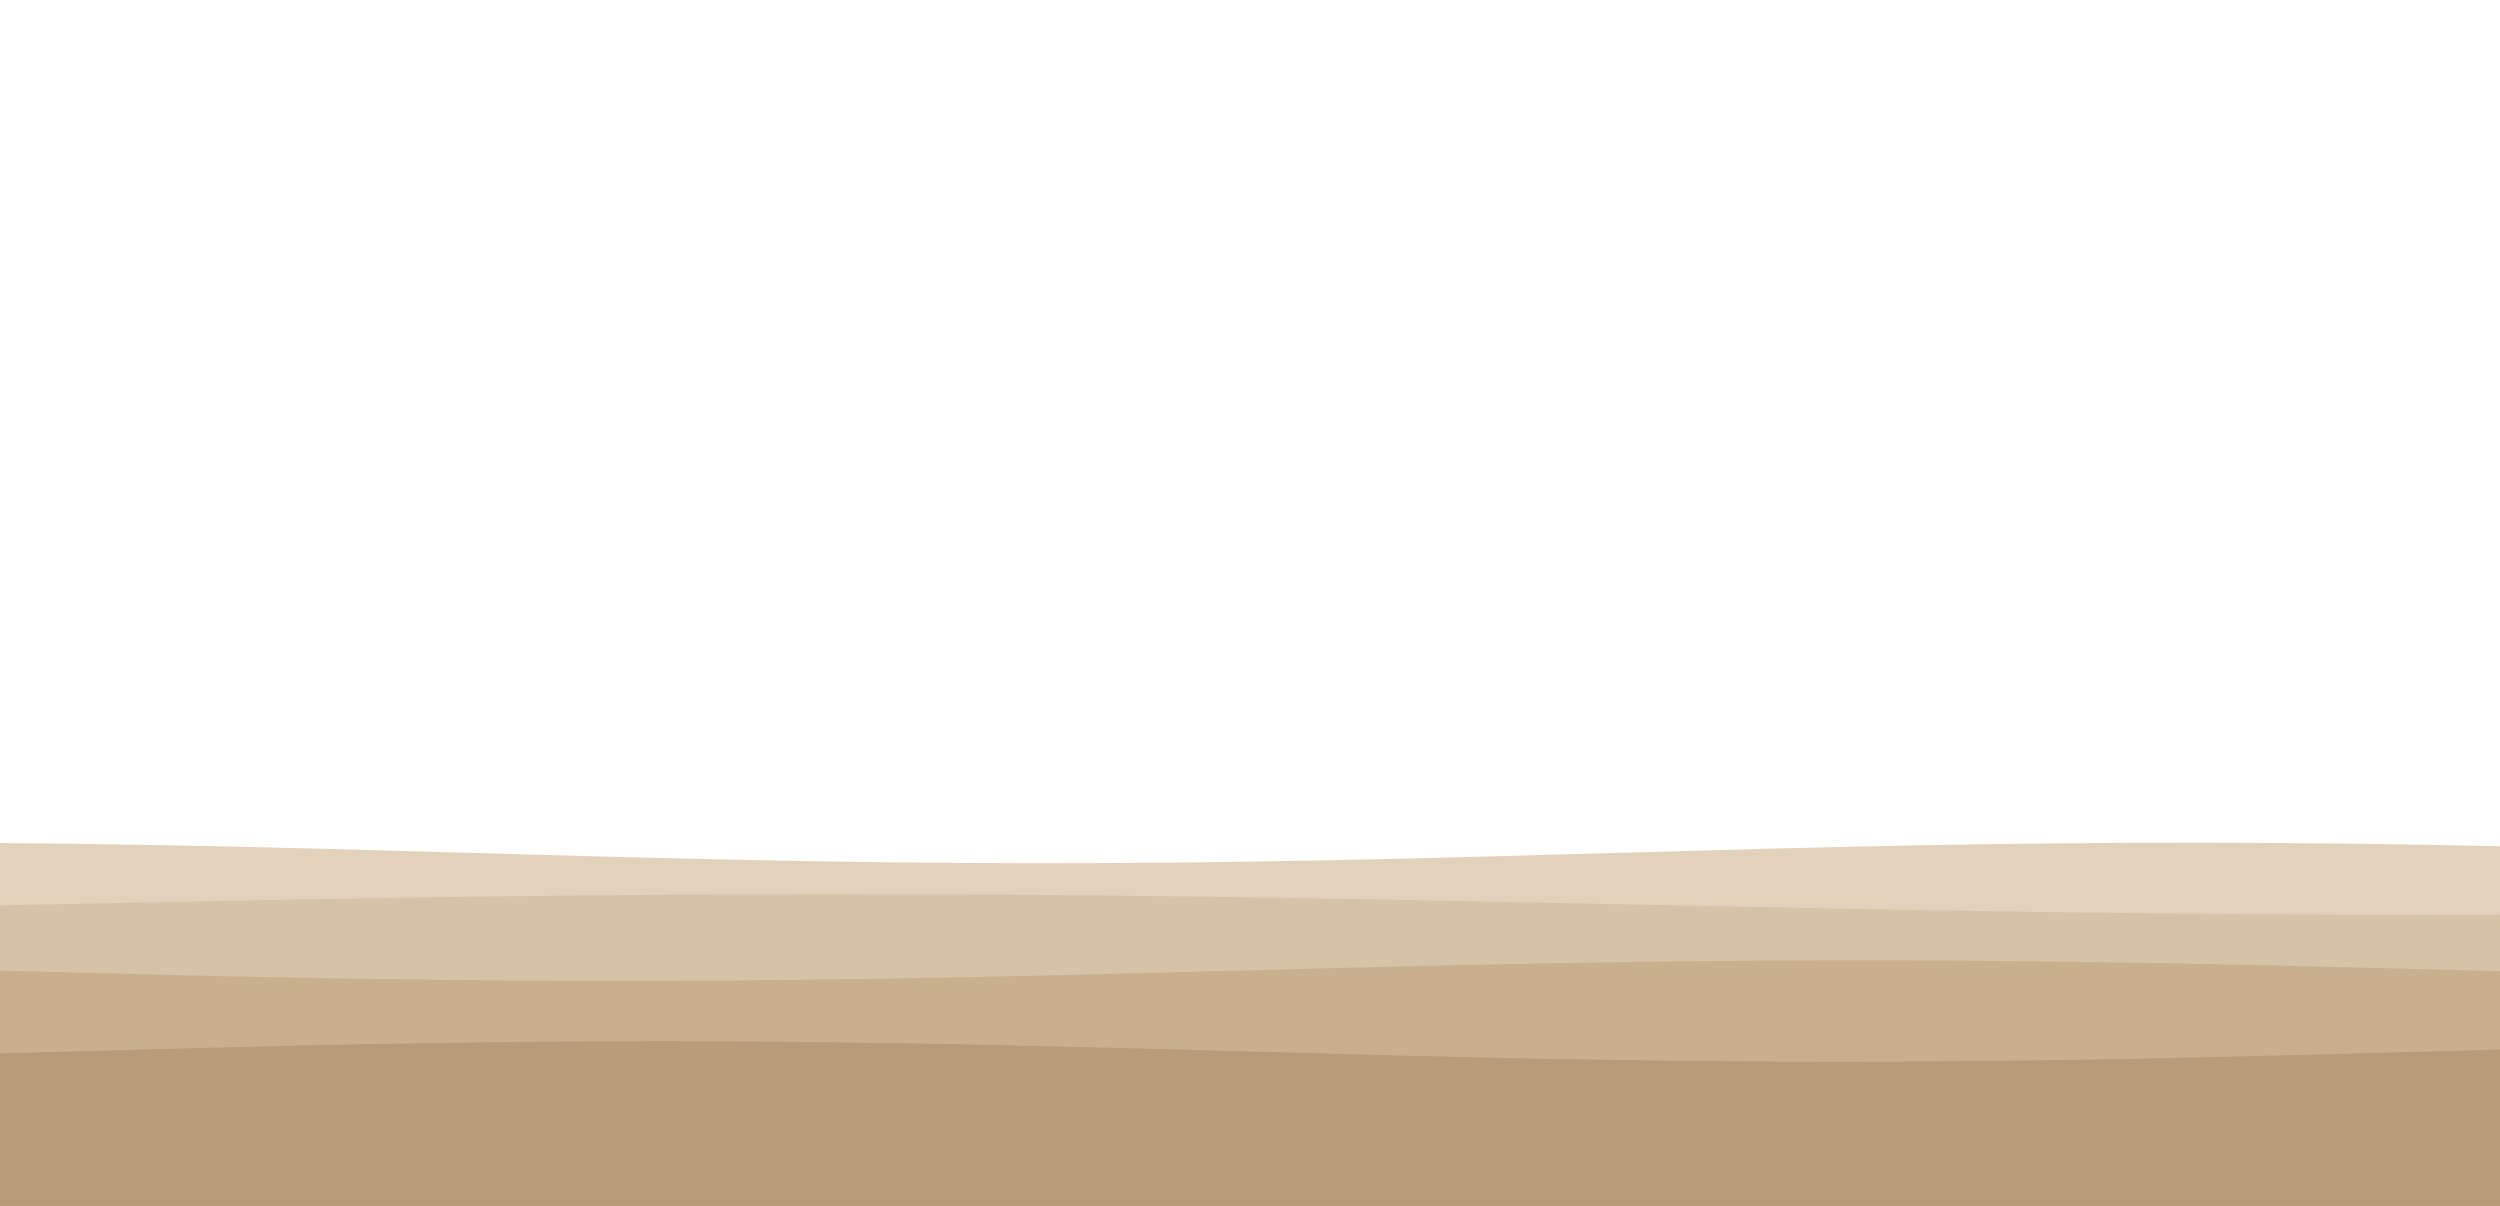
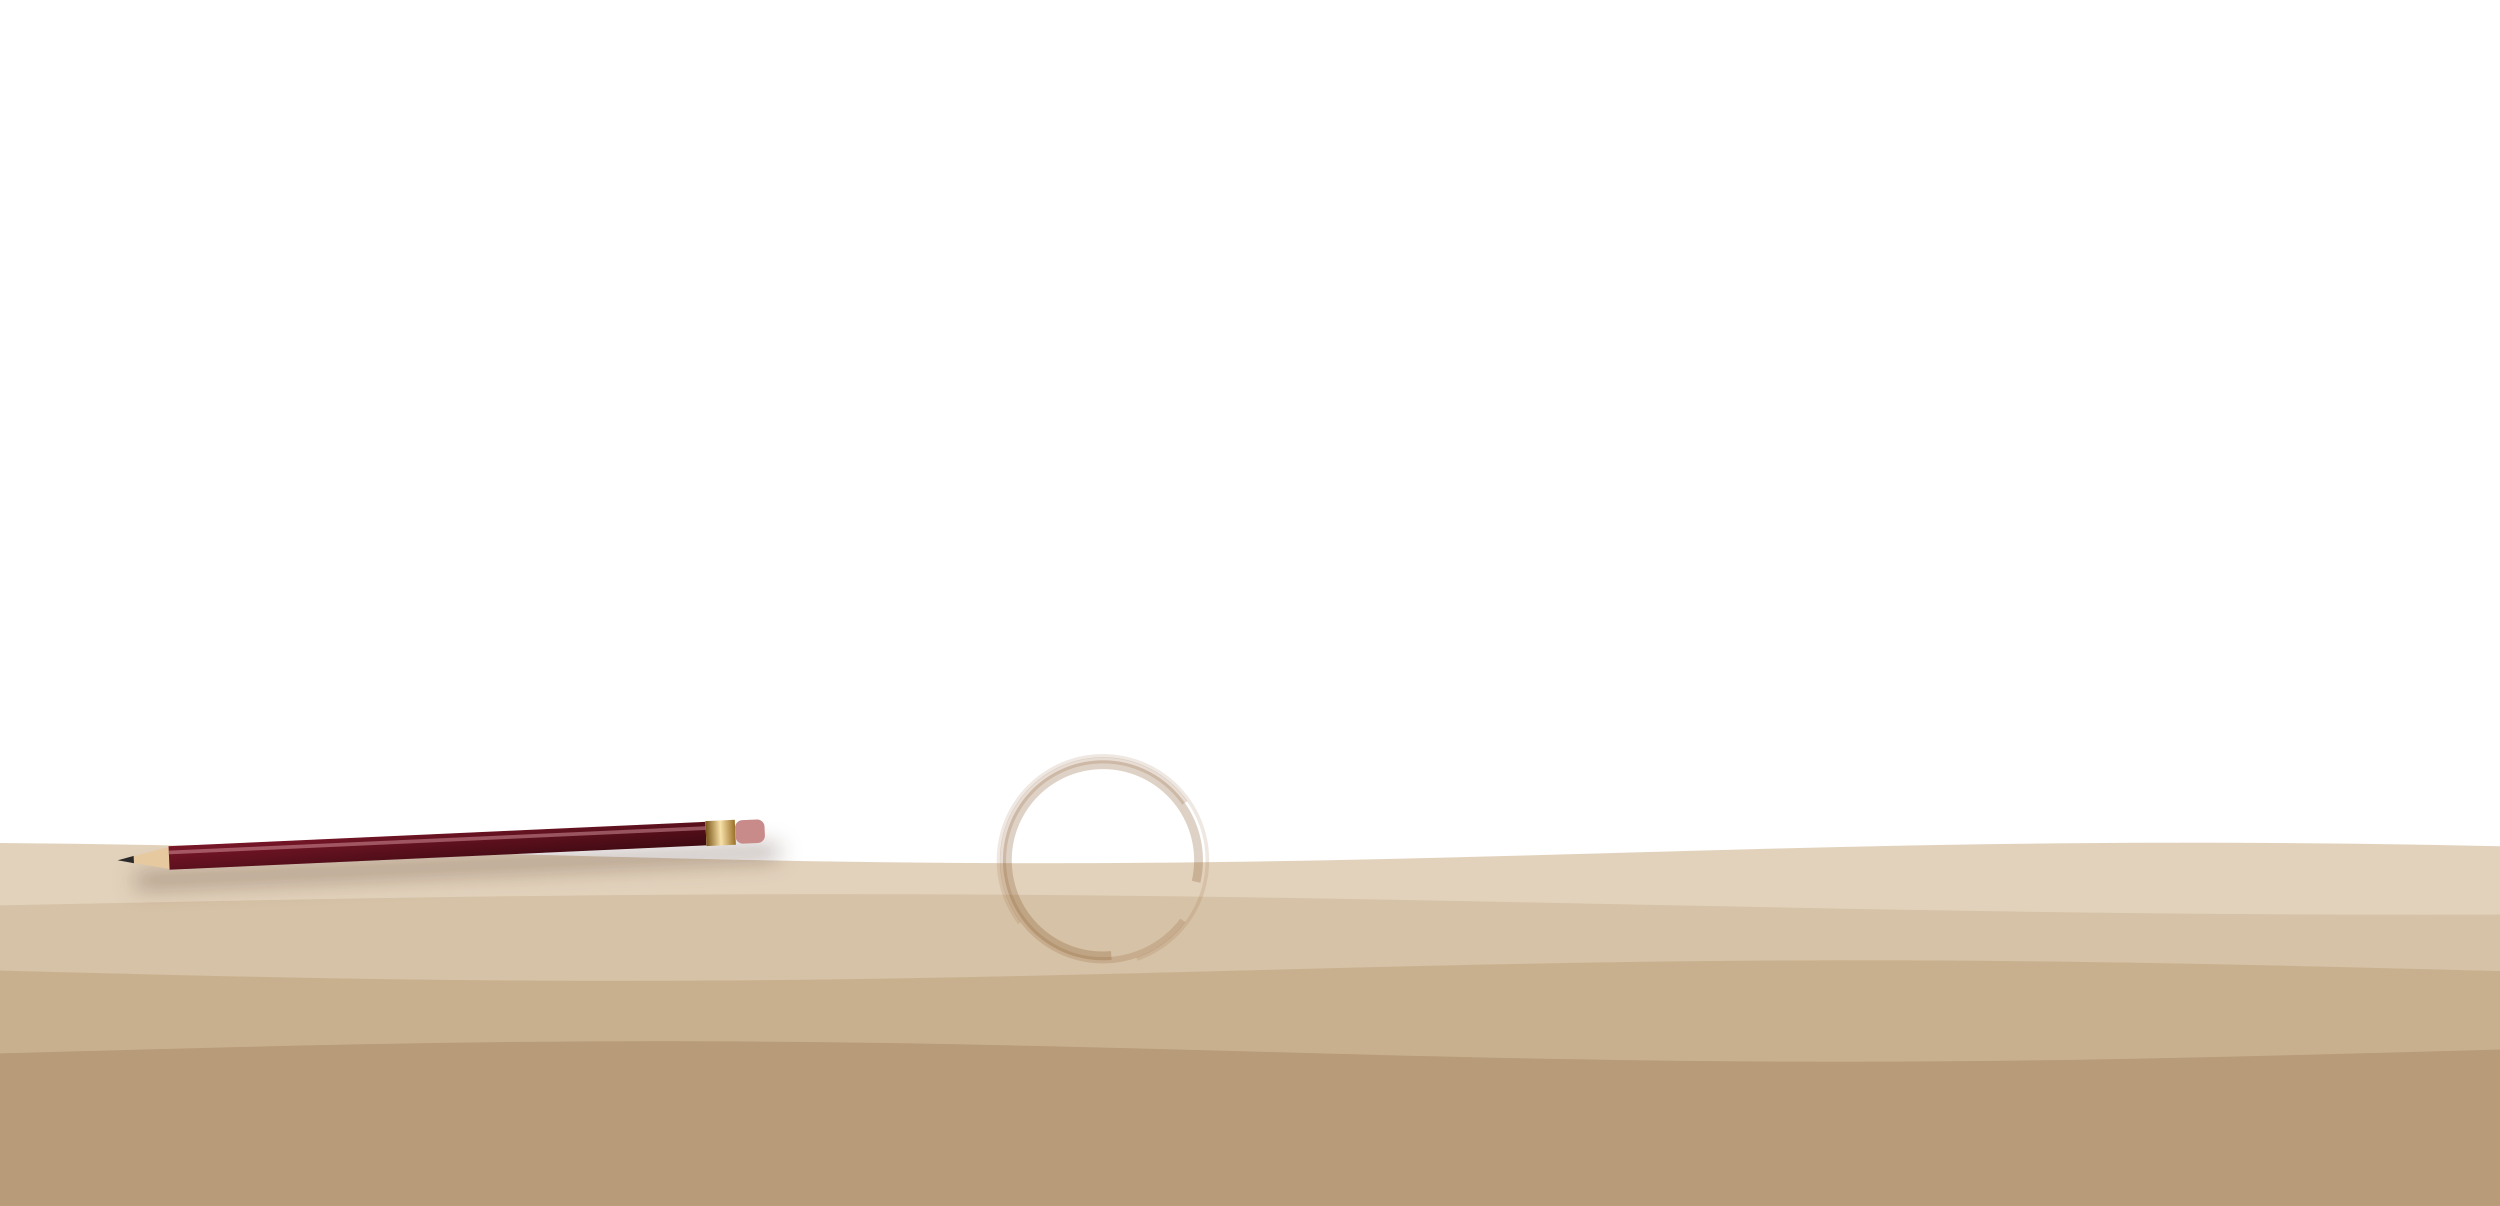
<svg xmlns="http://www.w3.org/2000/svg" viewBox="0 0 340 164" preserveAspectRatio="xMaxYMax slice">
  <defs>
    <filter id="b1" x="-60%" y="-60%" width="220%" height="220%">
      <feGaussianBlur stdDeviation="0.6" />
    </filter>
    <filter id="b2" x="-60%" y="-60%" width="220%" height="220%">
      <feGaussianBlur stdDeviation="1.4" />
    </filter>
    <filter id="b3" x="-60%" y="-60%" width="220%" height="220%">
      <feGaussianBlur stdDeviation="3" />
    </filter>
    <filter id="b6" x="-60%" y="-60%" width="220%" height="220%">
      <feGaussianBlur stdDeviation="6" />
    </filter>
    <filter id="b12" x="-60%" y="-60%" width="220%" height="220%">
      <feGaussianBlur stdDeviation="12" />
    </filter>
    <linearGradient id="pg" x1="0" y1="0" x2="1" y2="1">
      <stop offset="0" stop-color="#FFFCF6" />
      <stop offset="1" stop-color="#EFE3CF" />
    </linearGradient>
    <linearGradient id="mcov" x1="0" y1="0" x2="1" y2="1">
      <stop offset="0" stop-color="#7A1628" />
      <stop offset="1" stop-color="#3E0A12" />
    </linearGradient>
    <linearGradient id="glass" x1="0" y1="0" x2="1" y2="0">
      <stop offset="0" stop-color="#2A060C" />
      <stop offset=".3" stop-color="#7A1E2E" />
      <stop offset=".42" stop-color="#E7A8B2" />
      <stop offset=".55" stop-color="#6E1424" />
      <stop offset="1" stop-color="#1E0408" />
    </linearGradient>
    <linearGradient id="barrel" x1="0" y1="0" x2="1" y2="0">
      <stop offset="0" stop-color="#22050A" />
      <stop offset=".4" stop-color="#C25A68" />
      <stop offset=".55" stop-color="#6E1424" />
      <stop offset="1" stop-color="#22050A" />
    </linearGradient>
    <linearGradient id="gold" x1="0" y1="0" x2="1" y2="0">
      <stop offset="0" stop-color="#7A5518" />
      <stop offset=".5" stop-color="#F7E1A8" />
      <stop offset="1" stop-color="#9A7028" />
    </linearGradient>
    <linearGradient id="fade" x1="0" y1="0" x2="1" y2="0">
-       <stop offset=".2" stop-color="#fff" stop-opacity="0" />
+       <stop offset="0" stop-color="#fff" stop-opacity=".28" />
      <stop offset=".85" stop-color="#fff" />
    </linearGradient>
    <mask id="right">
      <rect width="340" height="164" fill="url(#fade)" />
    </mask>
  </defs>
  <polygon points="0,200 0,114.65 10,114.75 20,114.91 30,115.1 40,115.34 50,115.6 60,115.88 70,116.16 80,116.44 90,116.69 100,116.92 110,117.12 120,117.26 130,117.36 140,117.4 150,117.38 160,117.31 170,117.18 180,117.01 190,116.79 200,116.54 210,116.27 220,115.99 230,115.71 240,115.44 250,115.2 260,114.98 270,114.81 280,114.69 290,114.62 300,114.6 310,114.65 320,114.74 330,114.89 340,115.09 350,115.32 340,200" fill="#E2D2BC" />
  <polygon points="0,200 0,123.13 10,122.93 20,122.73 30,122.53 40,122.34 50,122.17 60,122.01 70,121.88 80,121.77 90,121.69 100,121.63 110,121.6 120,121.61 130,121.64 140,121.7 150,121.79 160,121.9 170,122.04 180,122.2 190,122.38 200,122.57 210,122.77 220,122.97 230,123.17 240,123.37 250,123.57 260,123.75 270,123.91 280,124.06 290,124.18 300,124.28 310,124.35 320,124.39 330,124.4 340,124.38 350,124.33 340,200" fill="#D6C2A6" />
  <polygon points="0,200 0,132 10,132.26 20,132.51 30,132.75 40,132.95 50,133.13 60,133.26 70,133.35 80,133.4 90,133.39 100,133.34 110,133.24 120,133.1 130,132.92 140,132.71 150,132.47 160,132.22 170,131.96 180,131.7 190,131.45 200,131.22 210,131.02 220,130.85 230,130.72 240,130.64 250,130.6 260,130.61 270,130.67 280,130.78 290,130.92 300,131.11 310,131.32 320,131.56 330,131.81 340,132.07 350,132.33 340,200" fill="#C8B08F" />
  <polygon points="0,200 0,143.26 10,142.99 20,142.72 30,142.46 40,142.21 50,142 60,141.83 70,141.7 80,141.63 90,141.6 100,141.63 110,141.71 120,141.84 130,142.01 140,142.23 150,142.47 160,142.73 170,143 180,143.27 190,143.54 200,143.78 210,143.99 220,144.16 230,144.29 240,144.37 250,144.4 260,144.37 270,144.29 280,144.17 290,143.99 300,143.78 310,143.54 320,143.28 330,143.01 340,142.73 350,142.47 340,200" fill="#B89B78" />
+   <circle cx="150" cy="117" r="13" fill="none" stroke="#8A5A2E" stroke-width="1.20" stroke-dasharray="65.35 16.34" transform="rotate(85 150 117)" opacity="0.28" />
+   <circle cx="150" cy="117" r="13.6" fill="none" stroke="#8A5A2E" stroke-width="0.85" stroke-dasharray="68.36 17.09" transform="rotate(37 150 117)" opacity="0.21" />
+   <circle cx="150" cy="117" r="14.2" fill="none" stroke="#8A5A2E" stroke-width="0.50" stroke-dasharray="71.38 17.84" transform="rotate(143 150 117)" opacity="0.14" />
+   <g transform="translate(16 117) rotate(-2.6)">
+     <rect x="2" y="1.4" width="88.09" height="3" rx="1.4" fill="#3A1E10" opacity=".25" filter="url(#b2)" />
+     <path d="M0 0L7 -1.5V1.5Z" fill="#E7C9A0" />
+     <path d="M0 0L2.2 -.5V.5Z" fill="#2A2A2A" />
+     <rect x="7" y="-1.6" width="73.09" height="3.2" fill="url(#mcov)" />
+     <rect x="7" y="-1" width="73.09" height=".5" fill="#E7A8B2" opacity=".45" />
+     <rect x="80.09" y="-1.7" width="4" height="3.4" fill="url(#gold)" />
+     <rect x="84.09" y="-1.6" width="4" height="3.2" rx="1" fill="#C98A8A" />
+   </g>
</svg>
